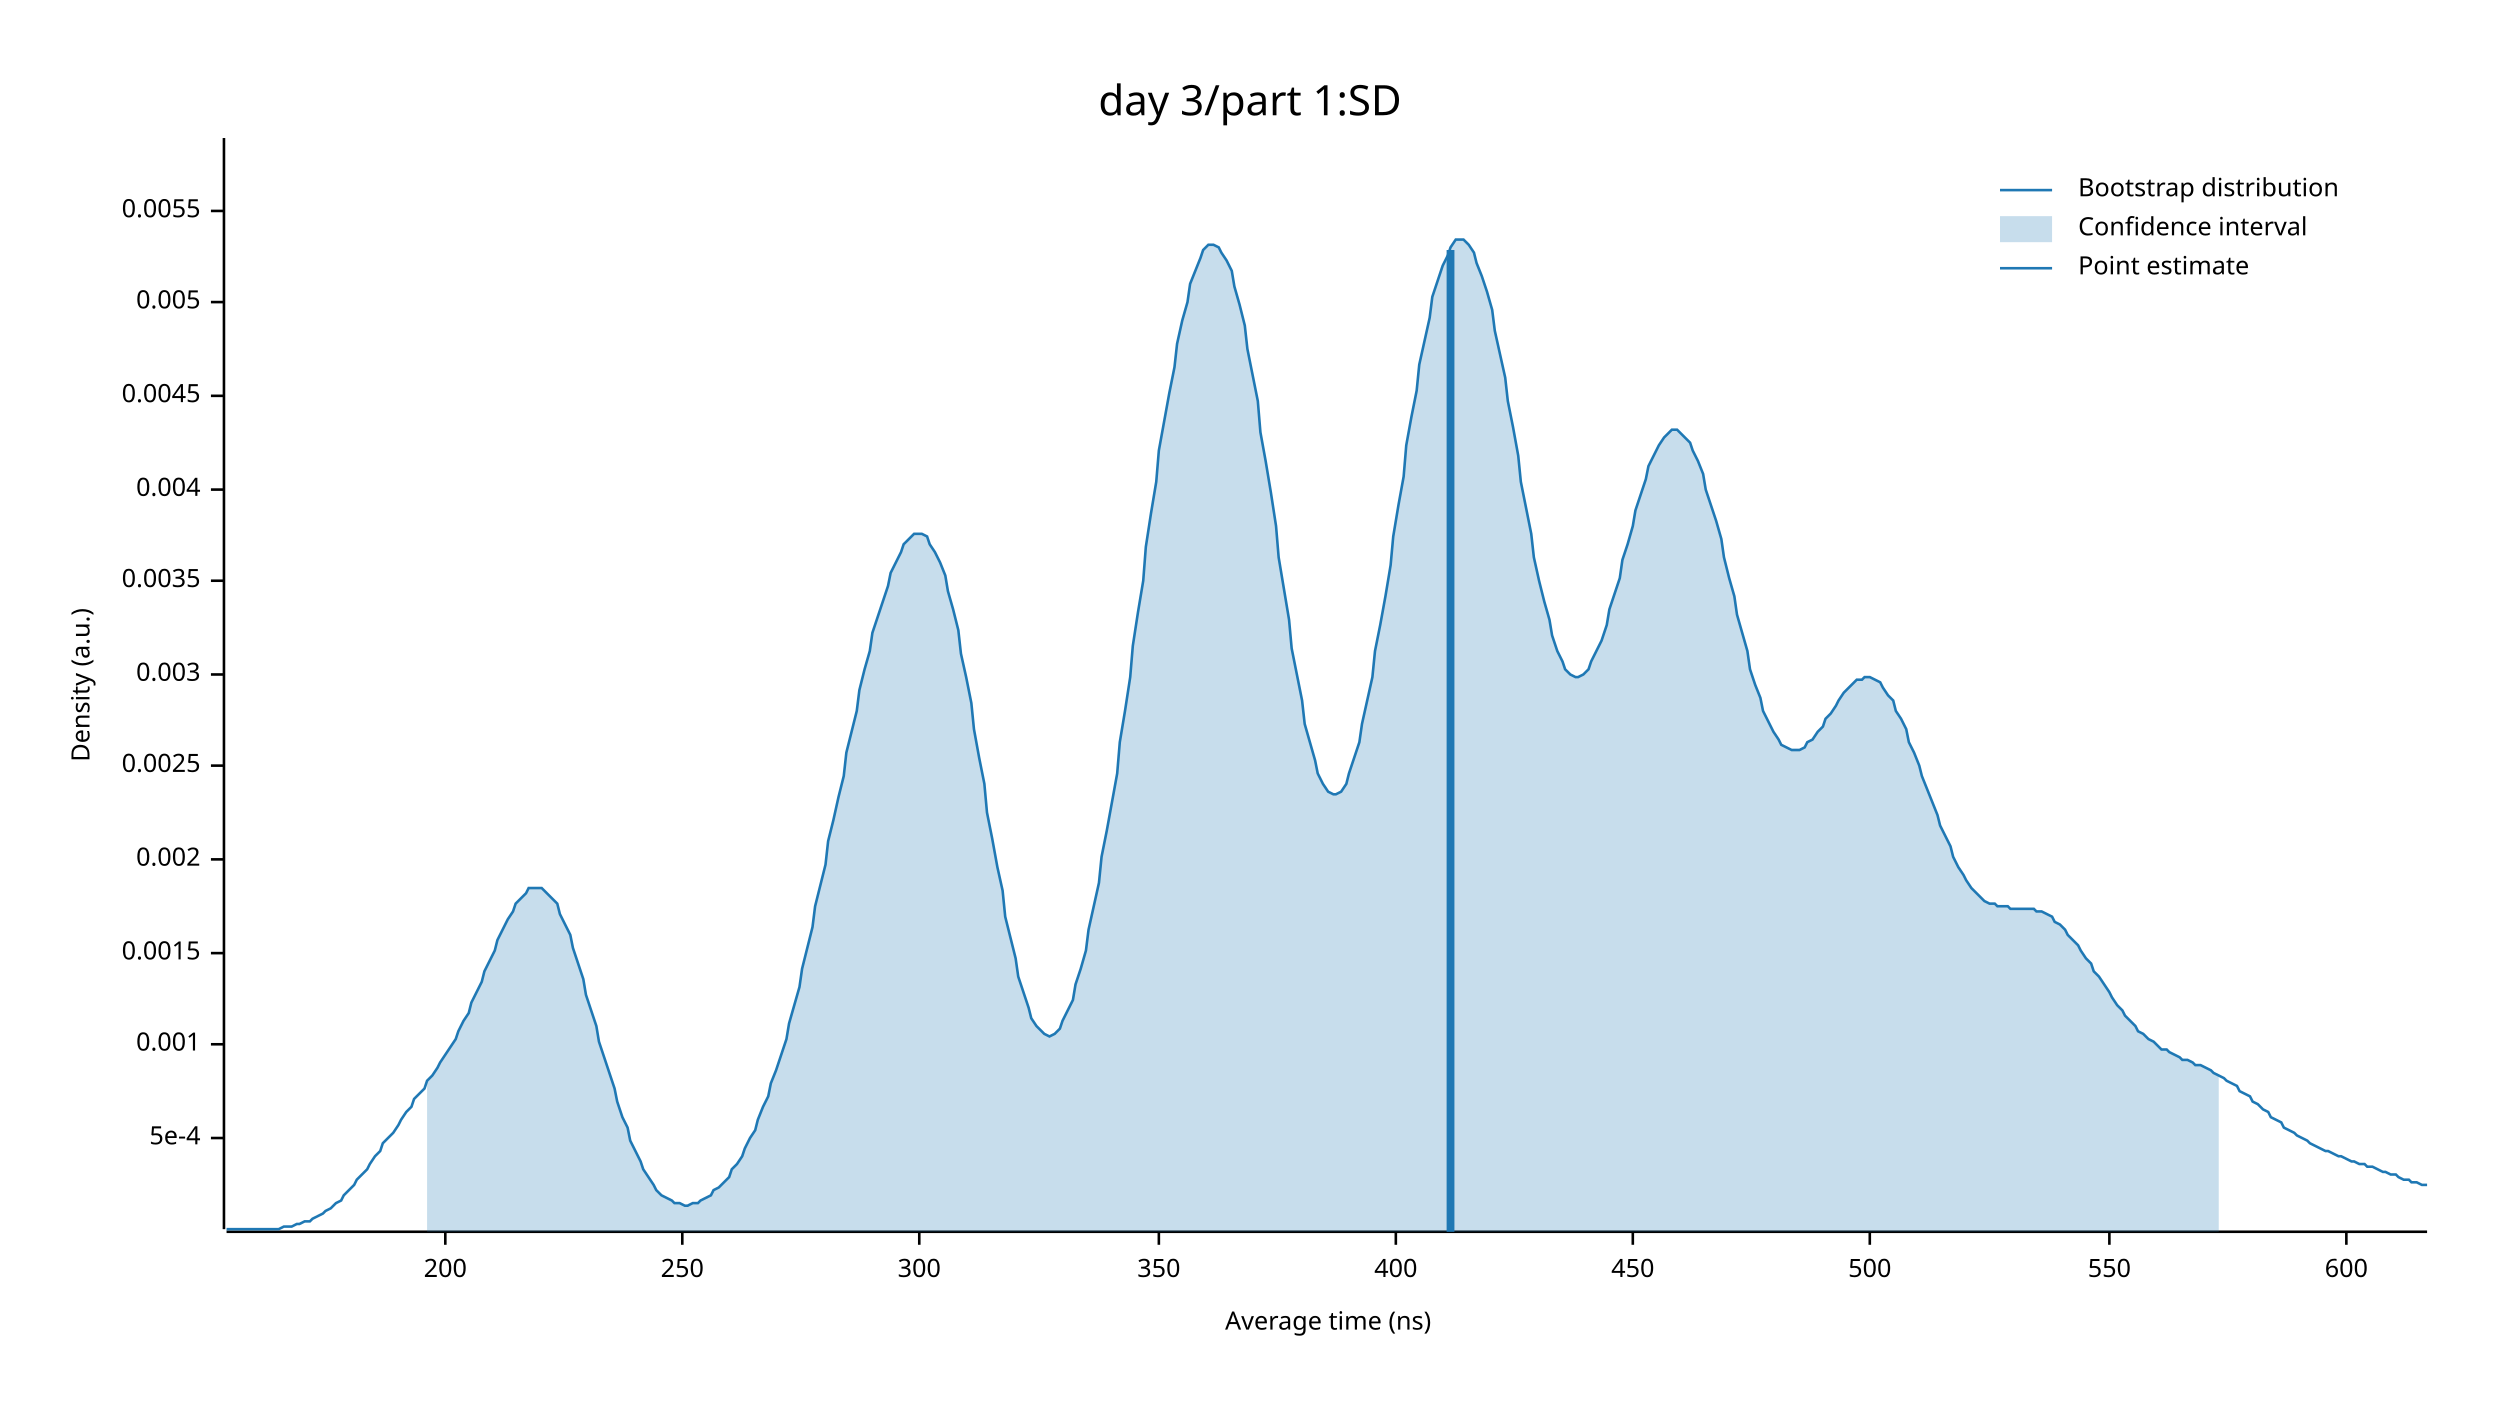
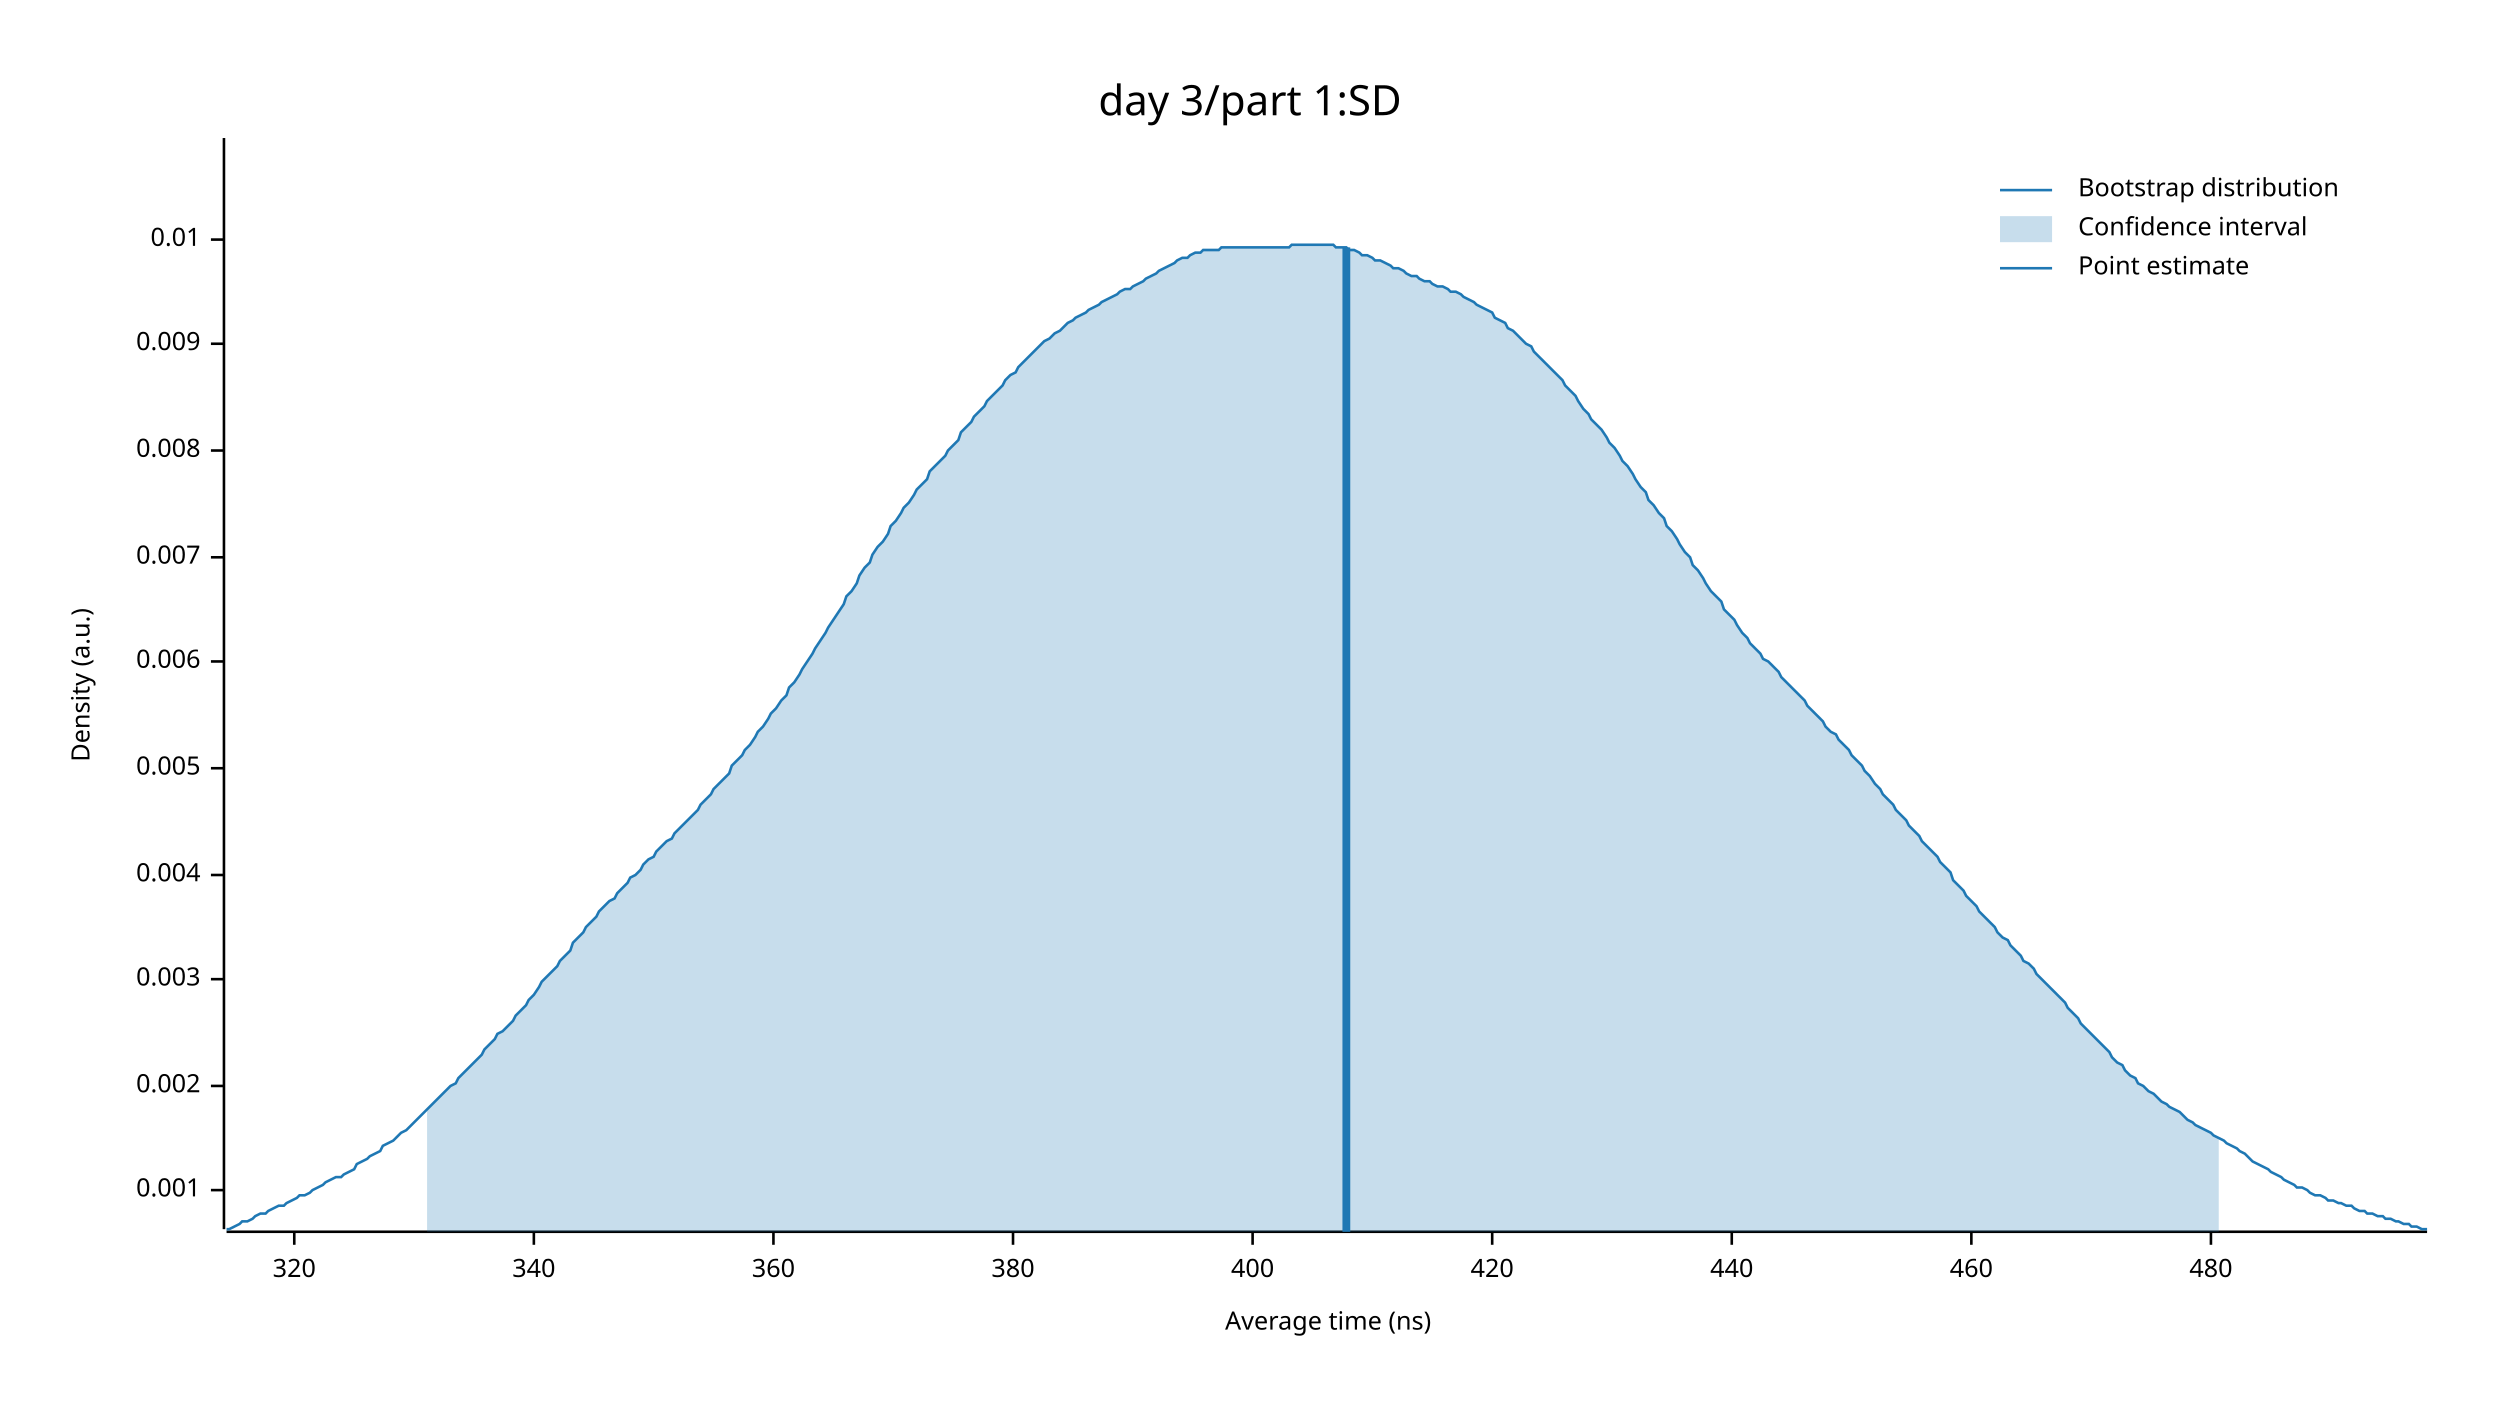
<svg xmlns="http://www.w3.org/2000/svg" width="960" height="540" viewBox="0 0 960 540">
  <text x="480" y="32" dy="0.76em" text-anchor="middle" font-family="sans-serif" font-size="16.129" opacity="1" fill="#000000">
day 3/part 1:SD
</text>
  <text x="27" y="263" dy="0.76em" text-anchor="middle" font-family="sans-serif" font-size="9.677" opacity="1" fill="#000000" transform="rotate(270, 27, 263)">
Density (a.u.)
</text>
  <text x="510" y="513" dy="-0.5ex" text-anchor="middle" font-family="sans-serif" font-size="9.677" opacity="1" fill="#000000">
Average time (ns)
</text>
  <polyline fill="none" opacity="1" stroke="#000000" stroke-width="1" points="86,53 86,472 " />
-   <text x="77" y="437" dy="0.5ex" text-anchor="end" font-family="sans-serif" font-size="9.677" opacity="1" fill="#000000">
- 5e-4
- </text>
-   <polyline fill="none" opacity="1" stroke="#000000" stroke-width="1" points="81,437 86,437 " />
-   <text x="77" y="401" dy="0.5ex" text-anchor="end" font-family="sans-serif" font-size="9.677" opacity="1" fill="#000000">
+   <text x="77" y="457" dy="0.5ex" text-anchor="end" font-family="sans-serif" font-size="9.677" opacity="1" fill="#000000">
0.001
</text>
-   <polyline fill="none" opacity="1" stroke="#000000" stroke-width="1" points="81,401 86,401 " />
-   <text x="77" y="366" dy="0.5ex" text-anchor="end" font-family="sans-serif" font-size="9.677" opacity="1" fill="#000000">
- 0.0015
- </text>
-   <polyline fill="none" opacity="1" stroke="#000000" stroke-width="1" points="81,366 86,366 " />
-   <text x="77" y="330" dy="0.5ex" text-anchor="end" font-family="sans-serif" font-size="9.677" opacity="1" fill="#000000">
+   <polyline fill="none" opacity="1" stroke="#000000" stroke-width="1" points="81,457 86,457 " />
+   <text x="77" y="417" dy="0.5ex" text-anchor="end" font-family="sans-serif" font-size="9.677" opacity="1" fill="#000000">
0.002
</text>
-   <polyline fill="none" opacity="1" stroke="#000000" stroke-width="1" points="81,330 86,330 " />
-   <text x="77" y="294" dy="0.5ex" text-anchor="end" font-family="sans-serif" font-size="9.677" opacity="1" fill="#000000">
- 0.0025
- </text>
-   <polyline fill="none" opacity="1" stroke="#000000" stroke-width="1" points="81,294 86,294 " />
-   <text x="77" y="259" dy="0.5ex" text-anchor="end" font-family="sans-serif" font-size="9.677" opacity="1" fill="#000000">
+   <polyline fill="none" opacity="1" stroke="#000000" stroke-width="1" points="81,417 86,417 " />
+   <text x="77" y="376" dy="0.5ex" text-anchor="end" font-family="sans-serif" font-size="9.677" opacity="1" fill="#000000">
0.003
</text>
-   <polyline fill="none" opacity="1" stroke="#000000" stroke-width="1" points="81,259 86,259 " />
-   <text x="77" y="223" dy="0.5ex" text-anchor="end" font-family="sans-serif" font-size="9.677" opacity="1" fill="#000000">
- 0.0035
- </text>
-   <polyline fill="none" opacity="1" stroke="#000000" stroke-width="1" points="81,223 86,223 " />
-   <text x="77" y="188" dy="0.5ex" text-anchor="end" font-family="sans-serif" font-size="9.677" opacity="1" fill="#000000">
+   <polyline fill="none" opacity="1" stroke="#000000" stroke-width="1" points="81,376 86,376 " />
+   <text x="77" y="336" dy="0.5ex" text-anchor="end" font-family="sans-serif" font-size="9.677" opacity="1" fill="#000000">
0.004
</text>
-   <polyline fill="none" opacity="1" stroke="#000000" stroke-width="1" points="81,188 86,188 " />
-   <text x="77" y="152" dy="0.5ex" text-anchor="end" font-family="sans-serif" font-size="9.677" opacity="1" fill="#000000">
- 0.0045
- </text>
-   <polyline fill="none" opacity="1" stroke="#000000" stroke-width="1" points="81,152 86,152 " />
-   <text x="77" y="116" dy="0.5ex" text-anchor="end" font-family="sans-serif" font-size="9.677" opacity="1" fill="#000000">
+   <polyline fill="none" opacity="1" stroke="#000000" stroke-width="1" points="81,336 86,336 " />
+   <text x="77" y="295" dy="0.5ex" text-anchor="end" font-family="sans-serif" font-size="9.677" opacity="1" fill="#000000">
0.005
</text>
-   <polyline fill="none" opacity="1" stroke="#000000" stroke-width="1" points="81,116 86,116 " />
-   <text x="77" y="81" dy="0.5ex" text-anchor="end" font-family="sans-serif" font-size="9.677" opacity="1" fill="#000000">
- 0.0055
+   <polyline fill="none" opacity="1" stroke="#000000" stroke-width="1" points="81,295 86,295 " />
+   <text x="77" y="254" dy="0.5ex" text-anchor="end" font-family="sans-serif" font-size="9.677" opacity="1" fill="#000000">
+ 0.006
</text>
-   <polyline fill="none" opacity="1" stroke="#000000" stroke-width="1" points="81,81 86,81 " />
+   <polyline fill="none" opacity="1" stroke="#000000" stroke-width="1" points="81,254 86,254 " />
+   <text x="77" y="214" dy="0.5ex" text-anchor="end" font-family="sans-serif" font-size="9.677" opacity="1" fill="#000000">
+ 0.007
+ </text>
+   <polyline fill="none" opacity="1" stroke="#000000" stroke-width="1" points="81,214 86,214 " />
+   <text x="77" y="173" dy="0.5ex" text-anchor="end" font-family="sans-serif" font-size="9.677" opacity="1" fill="#000000">
+ 0.008
+ </text>
+   <polyline fill="none" opacity="1" stroke="#000000" stroke-width="1" points="81,173 86,173 " />
+   <text x="77" y="132" dy="0.5ex" text-anchor="end" font-family="sans-serif" font-size="9.677" opacity="1" fill="#000000">
+ 0.009
+ </text>
+   <polyline fill="none" opacity="1" stroke="#000000" stroke-width="1" points="81,132 86,132 " />
+   <text x="77" y="92" dy="0.5ex" text-anchor="end" font-family="sans-serif" font-size="9.677" opacity="1" fill="#000000">
+ 0.01
+ </text>
+   <polyline fill="none" opacity="1" stroke="#000000" stroke-width="1" points="81,92 86,92 " />
  <polyline fill="none" opacity="1" stroke="#000000" stroke-width="1" points="87,473 932,473 " />
-   <text x="171" y="483" dy="0.76em" text-anchor="middle" font-family="sans-serif" font-size="9.677" opacity="1" fill="#000000">
- 200
+   <text x="113" y="483" dy="0.76em" text-anchor="middle" font-family="sans-serif" font-size="9.677" opacity="1" fill="#000000">
+ 320
</text>
-   <polyline fill="none" opacity="1" stroke="#000000" stroke-width="1" points="171,473 171,478 " />
-   <text x="262" y="483" dy="0.76em" text-anchor="middle" font-family="sans-serif" font-size="9.677" opacity="1" fill="#000000">
- 250
+   <polyline fill="none" opacity="1" stroke="#000000" stroke-width="1" points="113,473 113,478 " />
+   <text x="205" y="483" dy="0.76em" text-anchor="middle" font-family="sans-serif" font-size="9.677" opacity="1" fill="#000000">
+ 340
</text>
-   <polyline fill="none" opacity="1" stroke="#000000" stroke-width="1" points="262,473 262,478 " />
-   <text x="353" y="483" dy="0.76em" text-anchor="middle" font-family="sans-serif" font-size="9.677" opacity="1" fill="#000000">
- 300
+   <polyline fill="none" opacity="1" stroke="#000000" stroke-width="1" points="205,473 205,478 " />
+   <text x="297" y="483" dy="0.76em" text-anchor="middle" font-family="sans-serif" font-size="9.677" opacity="1" fill="#000000">
+ 360
</text>
-   <polyline fill="none" opacity="1" stroke="#000000" stroke-width="1" points="353,473 353,478 " />
-   <text x="445" y="483" dy="0.76em" text-anchor="middle" font-family="sans-serif" font-size="9.677" opacity="1" fill="#000000">
- 350
+   <polyline fill="none" opacity="1" stroke="#000000" stroke-width="1" points="297,473 297,478 " />
+   <text x="389" y="483" dy="0.76em" text-anchor="middle" font-family="sans-serif" font-size="9.677" opacity="1" fill="#000000">
+ 380
</text>
-   <polyline fill="none" opacity="1" stroke="#000000" stroke-width="1" points="445,473 445,478 " />
-   <text x="536" y="483" dy="0.76em" text-anchor="middle" font-family="sans-serif" font-size="9.677" opacity="1" fill="#000000">
+   <polyline fill="none" opacity="1" stroke="#000000" stroke-width="1" points="389,473 389,478 " />
+   <text x="481" y="483" dy="0.76em" text-anchor="middle" font-family="sans-serif" font-size="9.677" opacity="1" fill="#000000">
400
</text>
-   <polyline fill="none" opacity="1" stroke="#000000" stroke-width="1" points="536,473 536,478 " />
-   <text x="627" y="483" dy="0.76em" text-anchor="middle" font-family="sans-serif" font-size="9.677" opacity="1" fill="#000000">
- 450
+   <polyline fill="none" opacity="1" stroke="#000000" stroke-width="1" points="481,473 481,478 " />
+   <text x="573" y="483" dy="0.76em" text-anchor="middle" font-family="sans-serif" font-size="9.677" opacity="1" fill="#000000">
+ 420
</text>
-   <polyline fill="none" opacity="1" stroke="#000000" stroke-width="1" points="627,473 627,478 " />
-   <text x="718" y="483" dy="0.76em" text-anchor="middle" font-family="sans-serif" font-size="9.677" opacity="1" fill="#000000">
- 500
+   <polyline fill="none" opacity="1" stroke="#000000" stroke-width="1" points="573,473 573,478 " />
+   <text x="665" y="483" dy="0.76em" text-anchor="middle" font-family="sans-serif" font-size="9.677" opacity="1" fill="#000000">
+ 440
</text>
-   <polyline fill="none" opacity="1" stroke="#000000" stroke-width="1" points="718,473 718,478 " />
-   <text x="810" y="483" dy="0.76em" text-anchor="middle" font-family="sans-serif" font-size="9.677" opacity="1" fill="#000000">
- 550
+   <polyline fill="none" opacity="1" stroke="#000000" stroke-width="1" points="665,473 665,478 " />
+   <text x="757" y="483" dy="0.76em" text-anchor="middle" font-family="sans-serif" font-size="9.677" opacity="1" fill="#000000">
+ 460
</text>
-   <polyline fill="none" opacity="1" stroke="#000000" stroke-width="1" points="810,473 810,478 " />
-   <text x="901" y="483" dy="0.76em" text-anchor="middle" font-family="sans-serif" font-size="9.677" opacity="1" fill="#000000">
- 600
+   <polyline fill="none" opacity="1" stroke="#000000" stroke-width="1" points="757,473 757,478 " />
+   <text x="849" y="483" dy="0.76em" text-anchor="middle" font-family="sans-serif" font-size="9.677" opacity="1" fill="#000000">
+ 480
</text>
-   <polyline fill="none" opacity="1" stroke="#000000" stroke-width="1" points="901,473 901,478 " />
-   <polyline fill="none" opacity="1" stroke="#1F78B4" stroke-width="1" points="87,472 88,472 90,472 92,472 93,472 95,472 97,472 98,472 100,472 102,472 103,472 105,472 107,472 109,471 110,471 112,471 114,470 115,470 117,469 119,469 120,468 122,467 124,466 125,465 127,464 129,462 131,461 132,459 134,457 136,455 137,453 139,451 141,449 142,447 144,444 146,442 147,439 149,437 151,435 153,432 154,430 156,427 158,425 159,422 161,420 163,418 164,415 166,413 168,410 169,408 171,405 173,402 175,399 176,396 178,392 180,389 181,385 183,381 185,377 186,373 188,369 190,365 191,361 193,357 195,353 197,350 198,347 200,345 202,343 203,341 205,341 207,341 208,341 210,343 212,345 214,347 215,351 217,355 219,359 220,364 222,370 224,376 225,382 227,388 229,394 230,400 232,406 234,412 236,418 237,423 239,429 241,433 242,438 244,442 246,446 247,449 249,452 251,455 252,457 254,459 256,460 258,461 259,462 261,462 263,463 264,463 266,462 268,462 269,461 271,460 273,459 274,457 276,456 278,454 280,452 281,449 283,447 285,444 286,441 288,437 290,434 291,430 293,425 295,421 296,416 298,411 300,405 302,399 303,393 305,386 307,379 308,372 310,364 312,356 313,348 315,340 317,332 318,323 320,315 322,306 324,298 325,289 327,281 329,273 330,265 332,257 334,250 335,243 337,237 339,231 341,225 342,220 344,216 346,212 347,209 349,207 351,205 352,205 354,205 356,206 357,209 359,212 361,216 363,221 364,227 366,234 368,242 369,251 371,260 373,270 374,280 376,291 378,301 379,312 381,322 383,333 385,342 386,352 388,360 390,368 391,375 393,381 395,387 396,391 398,394 400,396 401,397 403,398 405,397 407,395 408,392 410,388 412,384 413,378 415,372 417,365 418,357 420,348 422,339 423,329 425,319 427,308 429,297 430,285 432,273 434,260 435,248 437,235 439,223 440,210 442,197 444,185 445,173 447,162 449,151 451,141 452,132 454,123 456,116 457,109 459,104 461,99 462,96 464,94 466,94 468,95 469,97 471,100 473,104 474,110 476,117 478,125 479,134 481,144 483,154 484,166 486,177 488,189 490,202 491,214 493,226 495,238 496,249 498,259 500,269 501,278 503,285 505,292 506,297 508,301 510,304 512,305 513,305 515,304 517,301 518,297 520,291 522,285 523,278 525,269 527,260 528,250 530,240 532,229 534,217 535,206 537,194 539,183 540,171 542,160 544,150 545,140 547,131 549,122 550,114 552,108 554,102 556,98 557,95 559,92 561,92 562,92 564,94 566,97 567,101 569,106 571,112 573,119 574,127 576,136 578,145 579,154 581,164 583,175 584,185 586,195 588,205 589,214 591,223 593,231 595,238 596,244 598,250 600,254 601,257 603,259 605,260 606,260 608,259 610,257 611,254 613,250 615,246 617,240 618,234 620,228 622,222 623,215 625,209 627,202 628,196 630,190 632,184 633,179 635,175 637,171 639,168 640,167 642,165 644,165 645,166 647,168 649,170 650,173 652,177 654,182 655,188 657,194 659,200 661,207 662,214 664,222 666,229 667,236 669,243 671,250 672,257 674,263 676,268 677,273 679,277 681,281 683,284 684,286 686,287 688,288 689,288 691,288 693,287 694,285 696,284 698,281 700,279 701,276 703,274 705,271 706,269 708,266 710,264 711,263 713,261 715,261 716,260 718,260 720,261 722,262 723,264 725,267 727,269 728,273 730,276 732,280 733,285 735,289 737,294 738,298 740,303 742,308 744,313 745,317 747,321 749,325 750,329 752,333 754,336 755,338 757,341 759,343 760,344 762,346 764,347 766,347 767,348 769,348 771,348 772,349 774,349 776,349 777,349 779,349 781,349 782,350 784,350 786,351 788,352 789,354 791,355 793,357 794,359 796,361 798,363 799,365 801,368 803,370 804,373 806,375 808,378 810,381 811,383 813,386 815,388 816,390 818,392 820,394 821,396 823,397 825,399 827,400 828,401 830,403 832,403 833,404 835,405 837,406 838,407 840,407 842,408 843,409 845,409 847,410 849,411 850,412 852,413 854,414 855,415 857,416 859,417 860,419 862,420 864,421 865,423 867,424 869,426 871,427 872,429 874,430 876,431 877,433 879,434 881,435 882,436 884,437 886,438 887,439 889,440 891,441 893,442 894,442 896,443 898,444 899,444 901,445 903,446 904,446 906,447 908,447 909,448 911,448 913,449 915,450 916,450 918,451 920,451 921,452 923,453 925,453 926,454 928,454 930,455 932,455 " />
-   <polygon opacity="0.25" fill="#1F78B4" points="164,415 166,413 168,410 169,408 171,405 173,402 175,399 176,396 178,392 180,389 181,385 183,381 185,377 186,373 188,369 190,365 191,361 193,357 195,353 197,350 198,347 200,345 202,343 203,341 205,341 207,341 208,341 210,343 212,345 214,347 215,351 217,355 219,359 220,364 222,370 224,376 225,382 227,388 229,394 230,400 232,406 234,412 236,418 237,423 239,429 241,433 242,438 244,442 246,446 247,449 249,452 251,455 252,457 254,459 256,460 258,461 259,462 261,462 263,463 264,463 266,462 268,462 269,461 271,460 273,459 274,457 276,456 278,454 280,452 281,449 283,447 285,444 286,441 288,437 290,434 291,430 293,425 295,421 296,416 298,411 300,405 302,399 303,393 305,386 307,379 308,372 310,364 312,356 313,348 315,340 317,332 318,323 320,315 322,306 324,298 325,289 327,281 329,273 330,265 332,257 334,250 335,243 337,237 339,231 341,225 342,220 344,216 346,212 347,209 349,207 351,205 352,205 354,205 356,206 357,209 359,212 361,216 363,221 364,227 366,234 368,242 369,251 371,260 373,270 374,280 376,291 378,301 379,312 381,322 383,333 385,342 386,352 388,360 390,368 391,375 393,381 395,387 396,391 398,394 400,396 401,397 403,398 405,397 407,395 408,392 410,388 412,384 413,378 415,372 417,365 418,357 420,348 422,339 423,329 425,319 427,308 429,297 430,285 432,273 434,260 435,248 437,235 439,223 440,210 442,197 444,185 445,173 447,162 449,151 451,141 452,132 454,123 456,116 457,109 459,104 461,99 462,96 464,94 466,94 468,95 469,97 471,100 473,104 474,110 476,117 478,125 479,134 481,144 483,154 484,166 486,177 488,189 490,202 491,214 493,226 495,238 496,249 498,259 500,269 501,278 503,285 505,292 506,297 508,301 510,304 512,305 513,305 515,304 517,301 518,297 520,291 522,285 523,278 525,269 527,260 528,250 530,240 532,229 534,217 535,206 537,194 539,183 540,171 542,160 544,150 545,140 547,131 549,122 550,114 552,108 554,102 556,98 557,95 559,92 561,92 562,92 564,94 566,97 567,101 569,106 571,112 573,119 574,127 576,136 578,145 579,154 581,164 583,175 584,185 586,195 588,205 589,214 591,223 593,231 595,238 596,244 598,250 600,254 601,257 603,259 605,260 606,260 608,259 610,257 611,254 613,250 615,246 617,240 618,234 620,228 622,222 623,215 625,209 627,202 628,196 630,190 632,184 633,179 635,175 637,171 639,168 640,167 642,165 644,165 645,166 647,168 649,170 650,173 652,177 654,182 655,188 657,194 659,200 661,207 662,214 664,222 666,229 667,236 669,243 671,250 672,257 674,263 676,268 677,273 679,277 681,281 683,284 684,286 686,287 688,288 689,288 691,288 693,287 694,285 696,284 698,281 700,279 701,276 703,274 705,271 706,269 708,266 710,264 711,263 713,261 715,261 716,260 718,260 720,261 722,262 723,264 725,267 727,269 728,273 730,276 732,280 733,285 735,289 737,294 738,298 740,303 742,308 744,313 745,317 747,321 749,325 750,329 752,333 754,336 755,338 757,341 759,343 760,344 762,346 764,347 766,347 767,348 769,348 771,348 772,349 774,349 776,349 777,349 779,349 781,349 782,350 784,350 786,351 788,352 789,354 791,355 793,357 794,359 796,361 798,363 799,365 801,368 803,370 804,373 806,375 808,378 810,381 811,383 813,386 815,388 816,390 818,392 820,394 821,396 823,397 825,399 827,400 828,401 830,403 832,403 833,404 835,405 837,406 838,407 840,407 842,408 843,409 845,409 847,410 849,411 850,412 852,413 852,473 164,473 " />
-   <polyline fill="none" opacity="1" stroke="#1F78B4" stroke-width="3" points="557,473 557,96 " />
+   <polyline fill="none" opacity="1" stroke="#000000" stroke-width="1" points="849,473 849,478 " />
+   <polyline fill="none" opacity="1" stroke="#1F78B4" stroke-width="1" points="87,472 88,472 90,471 92,470 93,469 95,469 97,468 98,467 100,466 102,466 103,465 105,464 107,463 109,463 110,462 112,461 114,460 115,459 117,459 119,458 120,457 122,456 124,455 125,454 127,453 129,452 131,452 132,451 134,450 136,449 137,447 139,446 141,445 142,444 144,443 146,442 147,440 149,439 151,438 153,436 154,435 156,434 158,432 159,431 161,429 163,427 164,426 166,424 168,422 169,421 171,419 173,417 175,416 176,414 178,412 180,410 181,409 183,407 185,405 186,403 188,401 190,399 191,397 193,396 195,394 197,392 198,390 200,388 202,386 203,384 205,382 207,379 208,377 210,375 212,373 214,371 215,369 217,367 219,365 220,362 222,360 224,358 225,356 227,354 229,352 230,350 232,348 234,346 236,345 237,343 239,341 241,339 242,337 244,336 246,334 247,332 249,330 251,329 252,327 254,325 256,323 258,322 259,320 261,318 263,316 264,315 266,313 268,311 269,309 271,307 273,305 274,303 276,301 278,299 280,297 281,294 283,292 285,290 286,288 288,286 290,283 291,281 293,279 295,276 296,274 298,272 300,269 302,267 303,264 305,262 307,259 308,257 310,254 312,251 313,249 315,246 317,243 318,241 320,238 322,235 324,232 325,229 327,227 329,224 330,221 332,218 334,216 335,213 337,210 339,208 341,205 342,202 344,200 346,197 347,195 349,193 351,190 352,188 354,186 356,184 357,181 359,179 361,177 363,175 364,173 366,171 368,169 369,166 371,164 373,162 374,160 376,158 378,156 379,154 381,152 383,150 385,148 386,146 388,144 390,143 391,141 393,139 395,137 396,136 398,134 400,132 401,131 403,130 405,128 407,127 408,126 410,124 412,123 413,122 415,121 417,120 418,119 420,118 422,117 423,116 425,115 427,114 429,113 430,112 432,111 434,111 435,110 437,109 439,108 440,107 442,106 444,105 445,104 447,103 449,102 451,101 452,100 454,99 456,99 457,98 459,97 461,97 462,96 464,96 466,96 468,96 469,95 471,95 473,95 474,95 476,95 478,95 479,95 481,95 483,95 484,95 486,95 488,95 490,95 491,95 493,95 495,95 496,94 498,94 500,94 501,94 503,94 505,94 506,94 508,94 510,94 512,94 513,95 515,95 517,95 518,96 520,96 522,97 523,98 525,98 527,99 528,100 530,100 532,101 534,102 535,103 537,103 539,104 540,105 542,106 544,106 545,107 547,108 549,108 550,109 552,110 554,110 556,111 557,112 559,112 561,113 562,114 564,115 566,116 567,117 569,118 571,119 573,120 574,122 576,123 578,124 579,126 581,127 583,129 584,130 586,132 588,133 589,135 591,137 593,139 595,141 596,142 598,144 600,146 601,148 603,150 605,152 606,154 608,157 610,159 611,161 613,163 615,165 617,168 618,170 620,172 622,175 623,177 625,179 627,182 628,184 630,187 632,189 633,192 635,194 637,197 639,199 640,202 642,204 644,207 645,209 647,212 649,214 650,217 652,219 654,222 655,224 657,227 659,229 661,231 662,234 664,236 666,238 667,240 669,243 671,245 672,247 674,249 676,251 677,253 679,254 681,256 683,258 684,260 686,262 688,264 689,265 691,267 693,269 694,271 696,273 698,275 700,277 701,279 703,281 705,282 706,284 708,286 710,288 711,290 713,292 715,294 716,296 718,298 720,301 722,303 723,305 725,307 727,309 728,311 730,313 732,315 733,317 735,319 737,321 738,323 740,325 742,327 744,329 745,331 747,333 749,335 750,338 752,340 754,342 755,344 757,346 759,348 760,350 762,352 764,354 766,356 767,358 769,360 771,361 772,363 774,365 776,367 777,369 779,370 781,372 782,374 784,376 786,378 788,380 789,381 791,383 793,385 794,387 796,389 798,391 799,393 801,395 803,397 804,398 806,400 808,402 810,404 811,406 813,408 815,409 816,411 818,413 820,414 821,416 823,417 825,419 827,420 828,421 830,423 832,424 833,425 835,426 837,427 838,428 840,430 842,431 843,432 845,433 847,434 849,435 850,436 852,437 854,438 855,439 857,440 859,441 860,442 862,443 864,445 865,446 867,447 869,448 871,449 872,450 874,451 876,452 877,453 879,454 881,455 882,456 884,456 886,457 887,458 889,459 891,459 893,460 894,461 896,461 898,462 899,462 901,463 903,463 904,464 906,465 908,465 909,466 911,466 913,467 915,467 916,468 918,468 920,469 921,469 923,470 925,470 926,471 928,471 930,472 932,472 " />
+   <polygon opacity="0.25" fill="#1F78B4" points="164,426 166,424 168,422 169,421 171,419 173,417 175,416 176,414 178,412 180,410 181,409 183,407 185,405 186,403 188,401 190,399 191,397 193,396 195,394 197,392 198,390 200,388 202,386 203,384 205,382 207,379 208,377 210,375 212,373 214,371 215,369 217,367 219,365 220,362 222,360 224,358 225,356 227,354 229,352 230,350 232,348 234,346 236,345 237,343 239,341 241,339 242,337 244,336 246,334 247,332 249,330 251,329 252,327 254,325 256,323 258,322 259,320 261,318 263,316 264,315 266,313 268,311 269,309 271,307 273,305 274,303 276,301 278,299 280,297 281,294 283,292 285,290 286,288 288,286 290,283 291,281 293,279 295,276 296,274 298,272 300,269 302,267 303,264 305,262 307,259 308,257 310,254 312,251 313,249 315,246 317,243 318,241 320,238 322,235 324,232 325,229 327,227 329,224 330,221 332,218 334,216 335,213 337,210 339,208 341,205 342,202 344,200 346,197 347,195 349,193 351,190 352,188 354,186 356,184 357,181 359,179 361,177 363,175 364,173 366,171 368,169 369,166 371,164 373,162 374,160 376,158 378,156 379,154 381,152 383,150 385,148 386,146 388,144 390,143 391,141 393,139 395,137 396,136 398,134 400,132 401,131 403,130 405,128 407,127 408,126 410,124 412,123 413,122 415,121 417,120 418,119 420,118 422,117 423,116 425,115 427,114 429,113 430,112 432,111 434,111 435,110 437,109 439,108 440,107 442,106 444,105 445,104 447,103 449,102 451,101 452,100 454,99 456,99 457,98 459,97 461,97 462,96 464,96 466,96 468,96 469,95 471,95 473,95 474,95 476,95 478,95 479,95 481,95 483,95 484,95 486,95 488,95 490,95 491,95 493,95 495,95 496,94 498,94 500,94 501,94 503,94 505,94 506,94 508,94 510,94 512,94 513,95 515,95 517,95 518,96 520,96 522,97 523,98 525,98 527,99 528,100 530,100 532,101 534,102 535,103 537,103 539,104 540,105 542,106 544,106 545,107 547,108 549,108 550,109 552,110 554,110 556,111 557,112 559,112 561,113 562,114 564,115 566,116 567,117 569,118 571,119 573,120 574,122 576,123 578,124 579,126 581,127 583,129 584,130 586,132 588,133 589,135 591,137 593,139 595,141 596,142 598,144 600,146 601,148 603,150 605,152 606,154 608,157 610,159 611,161 613,163 615,165 617,168 618,170 620,172 622,175 623,177 625,179 627,182 628,184 630,187 632,189 633,192 635,194 637,197 639,199 640,202 642,204 644,207 645,209 647,212 649,214 650,217 652,219 654,222 655,224 657,227 659,229 661,231 662,234 664,236 666,238 667,240 669,243 671,245 672,247 674,249 676,251 677,253 679,254 681,256 683,258 684,260 686,262 688,264 689,265 691,267 693,269 694,271 696,273 698,275 700,277 701,279 703,281 705,282 706,284 708,286 710,288 711,290 713,292 715,294 716,296 718,298 720,301 722,303 723,305 725,307 727,309 728,311 730,313 732,315 733,317 735,319 737,321 738,323 740,325 742,327 744,329 745,331 747,333 749,335 750,338 752,340 754,342 755,344 757,346 759,348 760,350 762,352 764,354 766,356 767,358 769,360 771,361 772,363 774,365 776,367 777,369 779,370 781,372 782,374 784,376 786,378 788,380 789,381 791,383 793,385 794,387 796,389 798,391 799,393 801,395 803,397 804,398 806,400 808,402 810,404 811,406 813,408 815,409 816,411 818,413 820,414 821,416 823,417 825,419 827,420 828,421 830,423 832,424 833,425 835,426 837,427 838,428 840,430 842,431 843,432 845,433 847,434 849,435 850,436 852,437 852,473 164,473 " />
+   <polyline fill="none" opacity="1" stroke="#1F78B4" stroke-width="3" points="517,473 517,95 " />
  <text x="798" y="68" dy="0.76em" text-anchor="start" font-family="sans-serif" font-size="9.677" opacity="1" fill="#000000">
Bootstrap distribution
</text>
  <text x="798" y="83" dy="0.76em" text-anchor="start" font-family="sans-serif" font-size="9.677" opacity="1" fill="#000000">
Confidence interval
</text>
  <text x="798" y="98" dy="0.76em" text-anchor="start" font-family="sans-serif" font-size="9.677" opacity="1" fill="#000000">
Point estimate
</text>
  <polyline fill="none" opacity="1" stroke="#1F78B4" stroke-width="1" points="768,73 788,73 " />
  <rect x="768" y="83" width="20" height="10" opacity="0.25" fill="#1F78B4" stroke="none" />
  <polyline fill="none" opacity="1" stroke="#1F78B4" stroke-width="1" points="768,103 788,103 " />
</svg>
